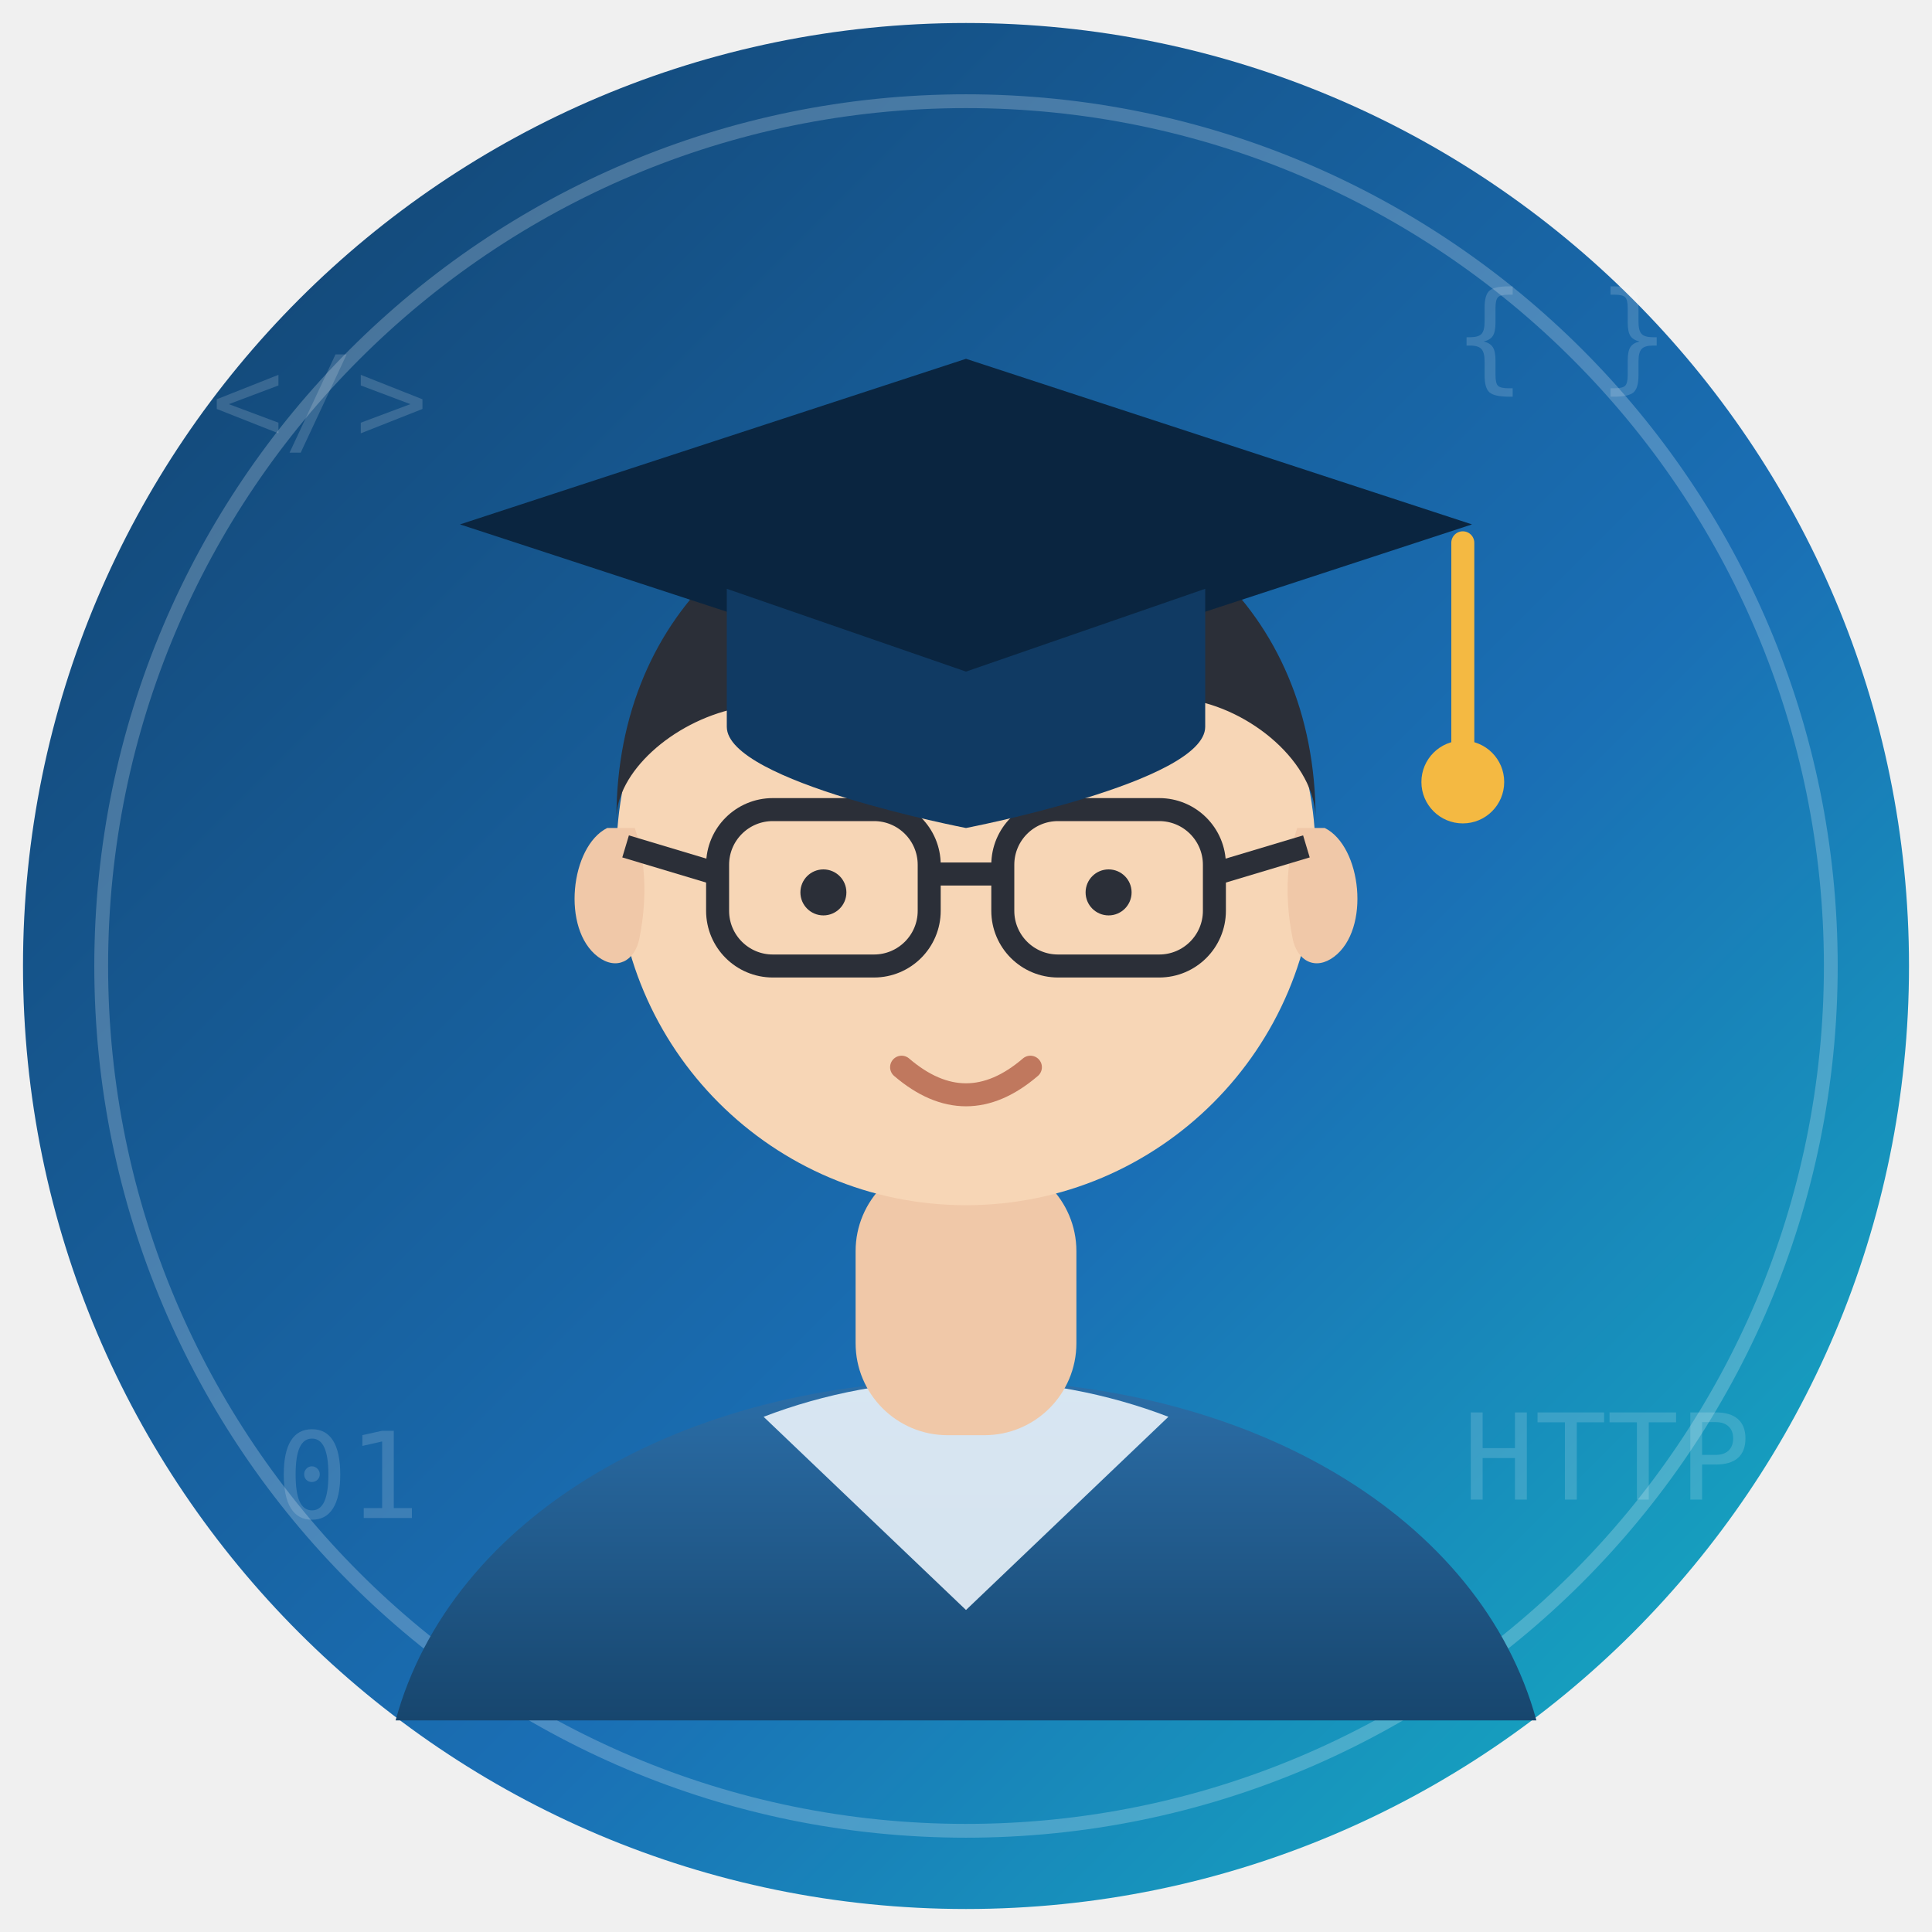
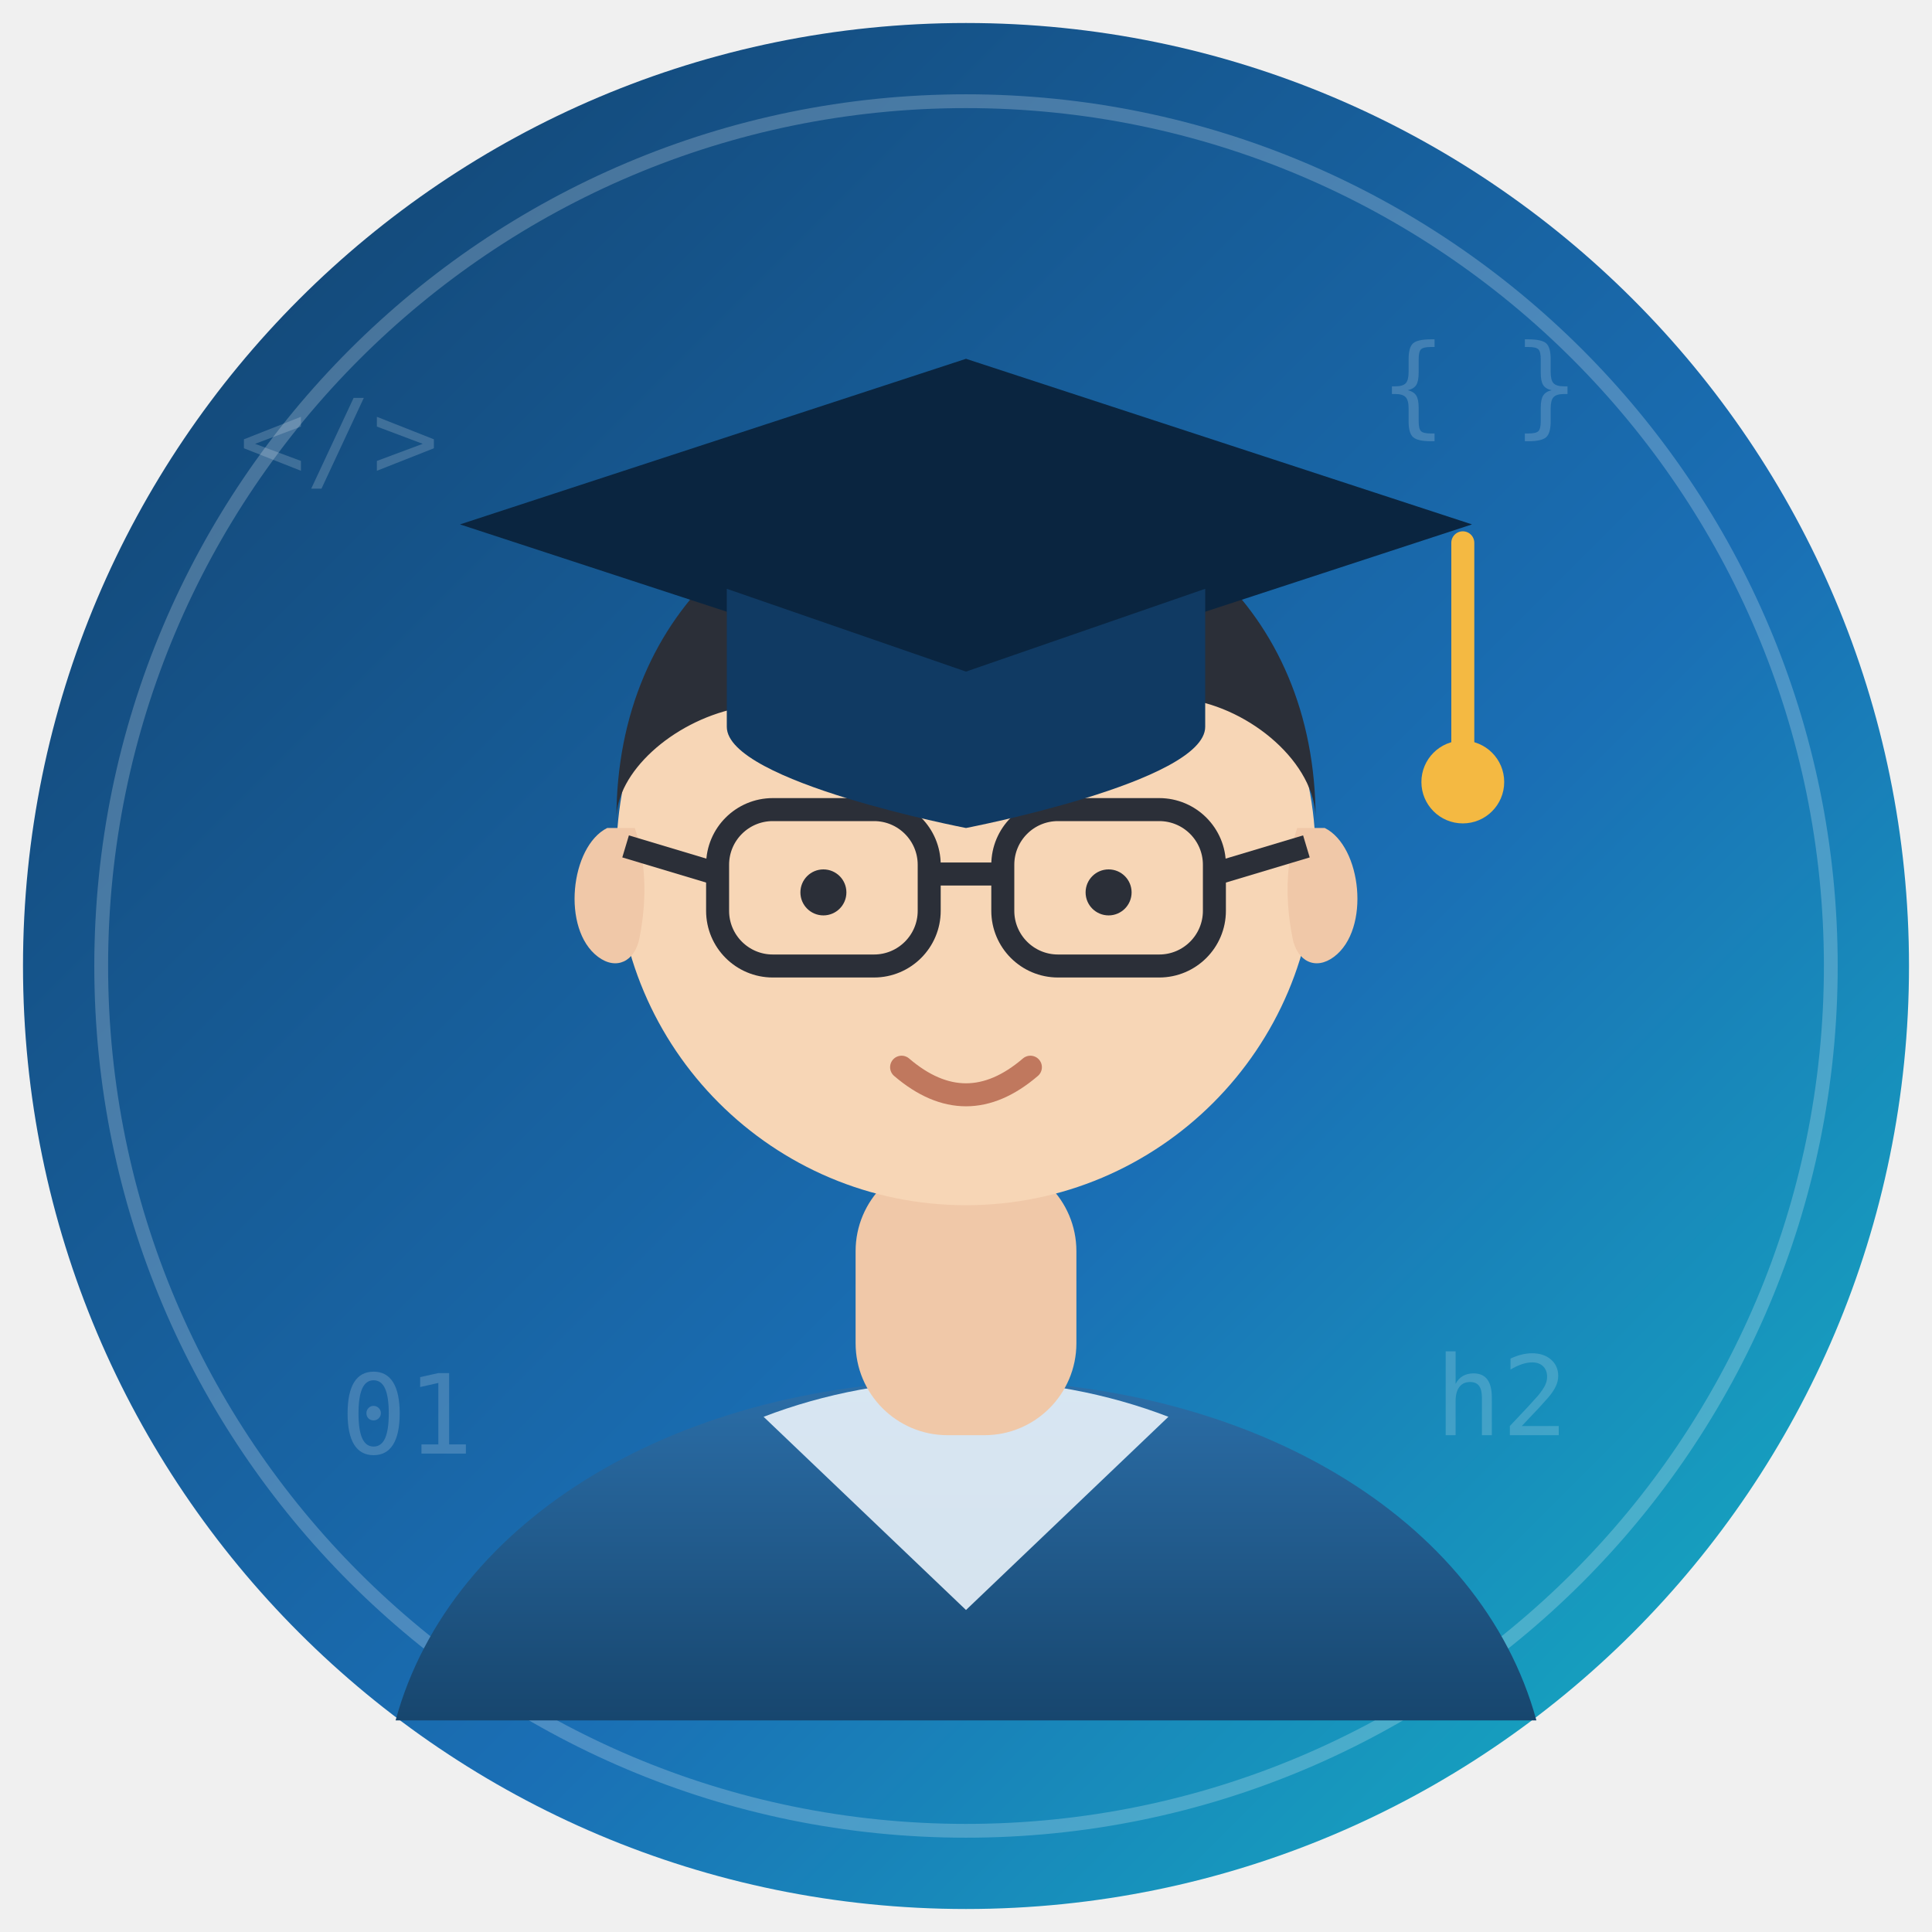
<svg xmlns="http://www.w3.org/2000/svg" width="420" height="420" viewBox="0 0 420 420">
  <defs>
    <linearGradient id="bg" x1="0" y1="0" x2="1" y2="1">
      <stop offset="0%" stop-color="#12406b" />
      <stop offset="60%" stop-color="#1a6fb5" />
      <stop offset="100%" stop-color="#14b8c4" />
    </linearGradient>
    <linearGradient id="shirt" x1="0" y1="0" x2="0" y2="1">
      <stop offset="0%" stop-color="#2b6ea8" />
      <stop offset="100%" stop-color="#17466e" />
    </linearGradient>
  </defs>
  <circle cx="210" cy="210" r="205" fill="url(#bg)" />
  <circle cx="210" cy="210" r="188" fill="none" stroke="#ffffff" stroke-opacity=".22" stroke-width="3" />
-   <g fill="#ffffff" opacity=".16" font-family="Consolas,monospace" font-size="26">
-     <text x="46" y="96">&lt;/&gt;</text>
-     <text x="316" y="82">{ }</text>
-     <text x="60" y="330">01</text>
-     <text x="318" y="326">HTTP</text>
+   <g fill="#ffffff" opacity=".18" font-family="Consolas,monospace" font-size="24">
+     <text x="52" y="104">&lt;/&gt;</text>
+     <text x="300" y="92">{ }</text>
+     <text x="74" y="316">01</text>
+     <text x="312" y="312">h2</text>
  </g>
  <path d="M210 300c-62 0-112 30-124 74h248c-12-44-62-74-124-74z" fill="url(#shirt)" />
  <path d="M210 300c-16 0-31 3-44 8l44 42 44-42c-13-5-28-8-44-8z" fill="#eaf3fb" opacity=".9" />
  <rect x="186" y="252" width="48" height="60" rx="20" fill="#f0c8a8" />
  <circle cx="210" cy="186" r="76" fill="#f7d6b6" />
  <path d="M134 178c0-46 34-74 76-74s76 28 76 74c0-12-14-24-28-26-16-3-28 6-48 6s-34-8-50-4c-14 3-26 14-26 24z" fill="#2b2f38" />
  <path d="M132 180c-8 4-10 22-2 28 4 3 8 1 9-4 2-10 1-18-1-24zM288 180c8 4 10 22 2 28-4 3-8 1-9-4-2-10-1-18 1-24z" fill="#f0c8a8" />
  <g fill="none" stroke="#2b2f38" stroke-width="5">
    <rect x="156" y="176" width="46" height="34" rx="12" />
    <rect x="218" y="176" width="46" height="34" rx="12" />
    <path d="M202 190h16M156 190l-20-6M264 190l20-6" />
  </g>
  <g fill="#2b2f38">
    <circle cx="179" cy="194" r="5" />
    <circle cx="241" cy="194" r="5" />
  </g>
  <path d="M196 232q14 12 28 0" fill="none" stroke="#c0785e" stroke-width="5" stroke-linecap="round" />
  <path d="M210 78l110 36-110 36-110-36z" fill="#0a2540" />
  <path d="M262 128v30c0 12-52 22-52 22s-52-10-52-22v-30l52 18z" fill="#103a63" />
  <path d="M318 118v46" stroke="#f4b942" stroke-width="5" stroke-linecap="round" />
  <circle cx="318" cy="170" r="9" fill="#f4b942" />
</svg>
